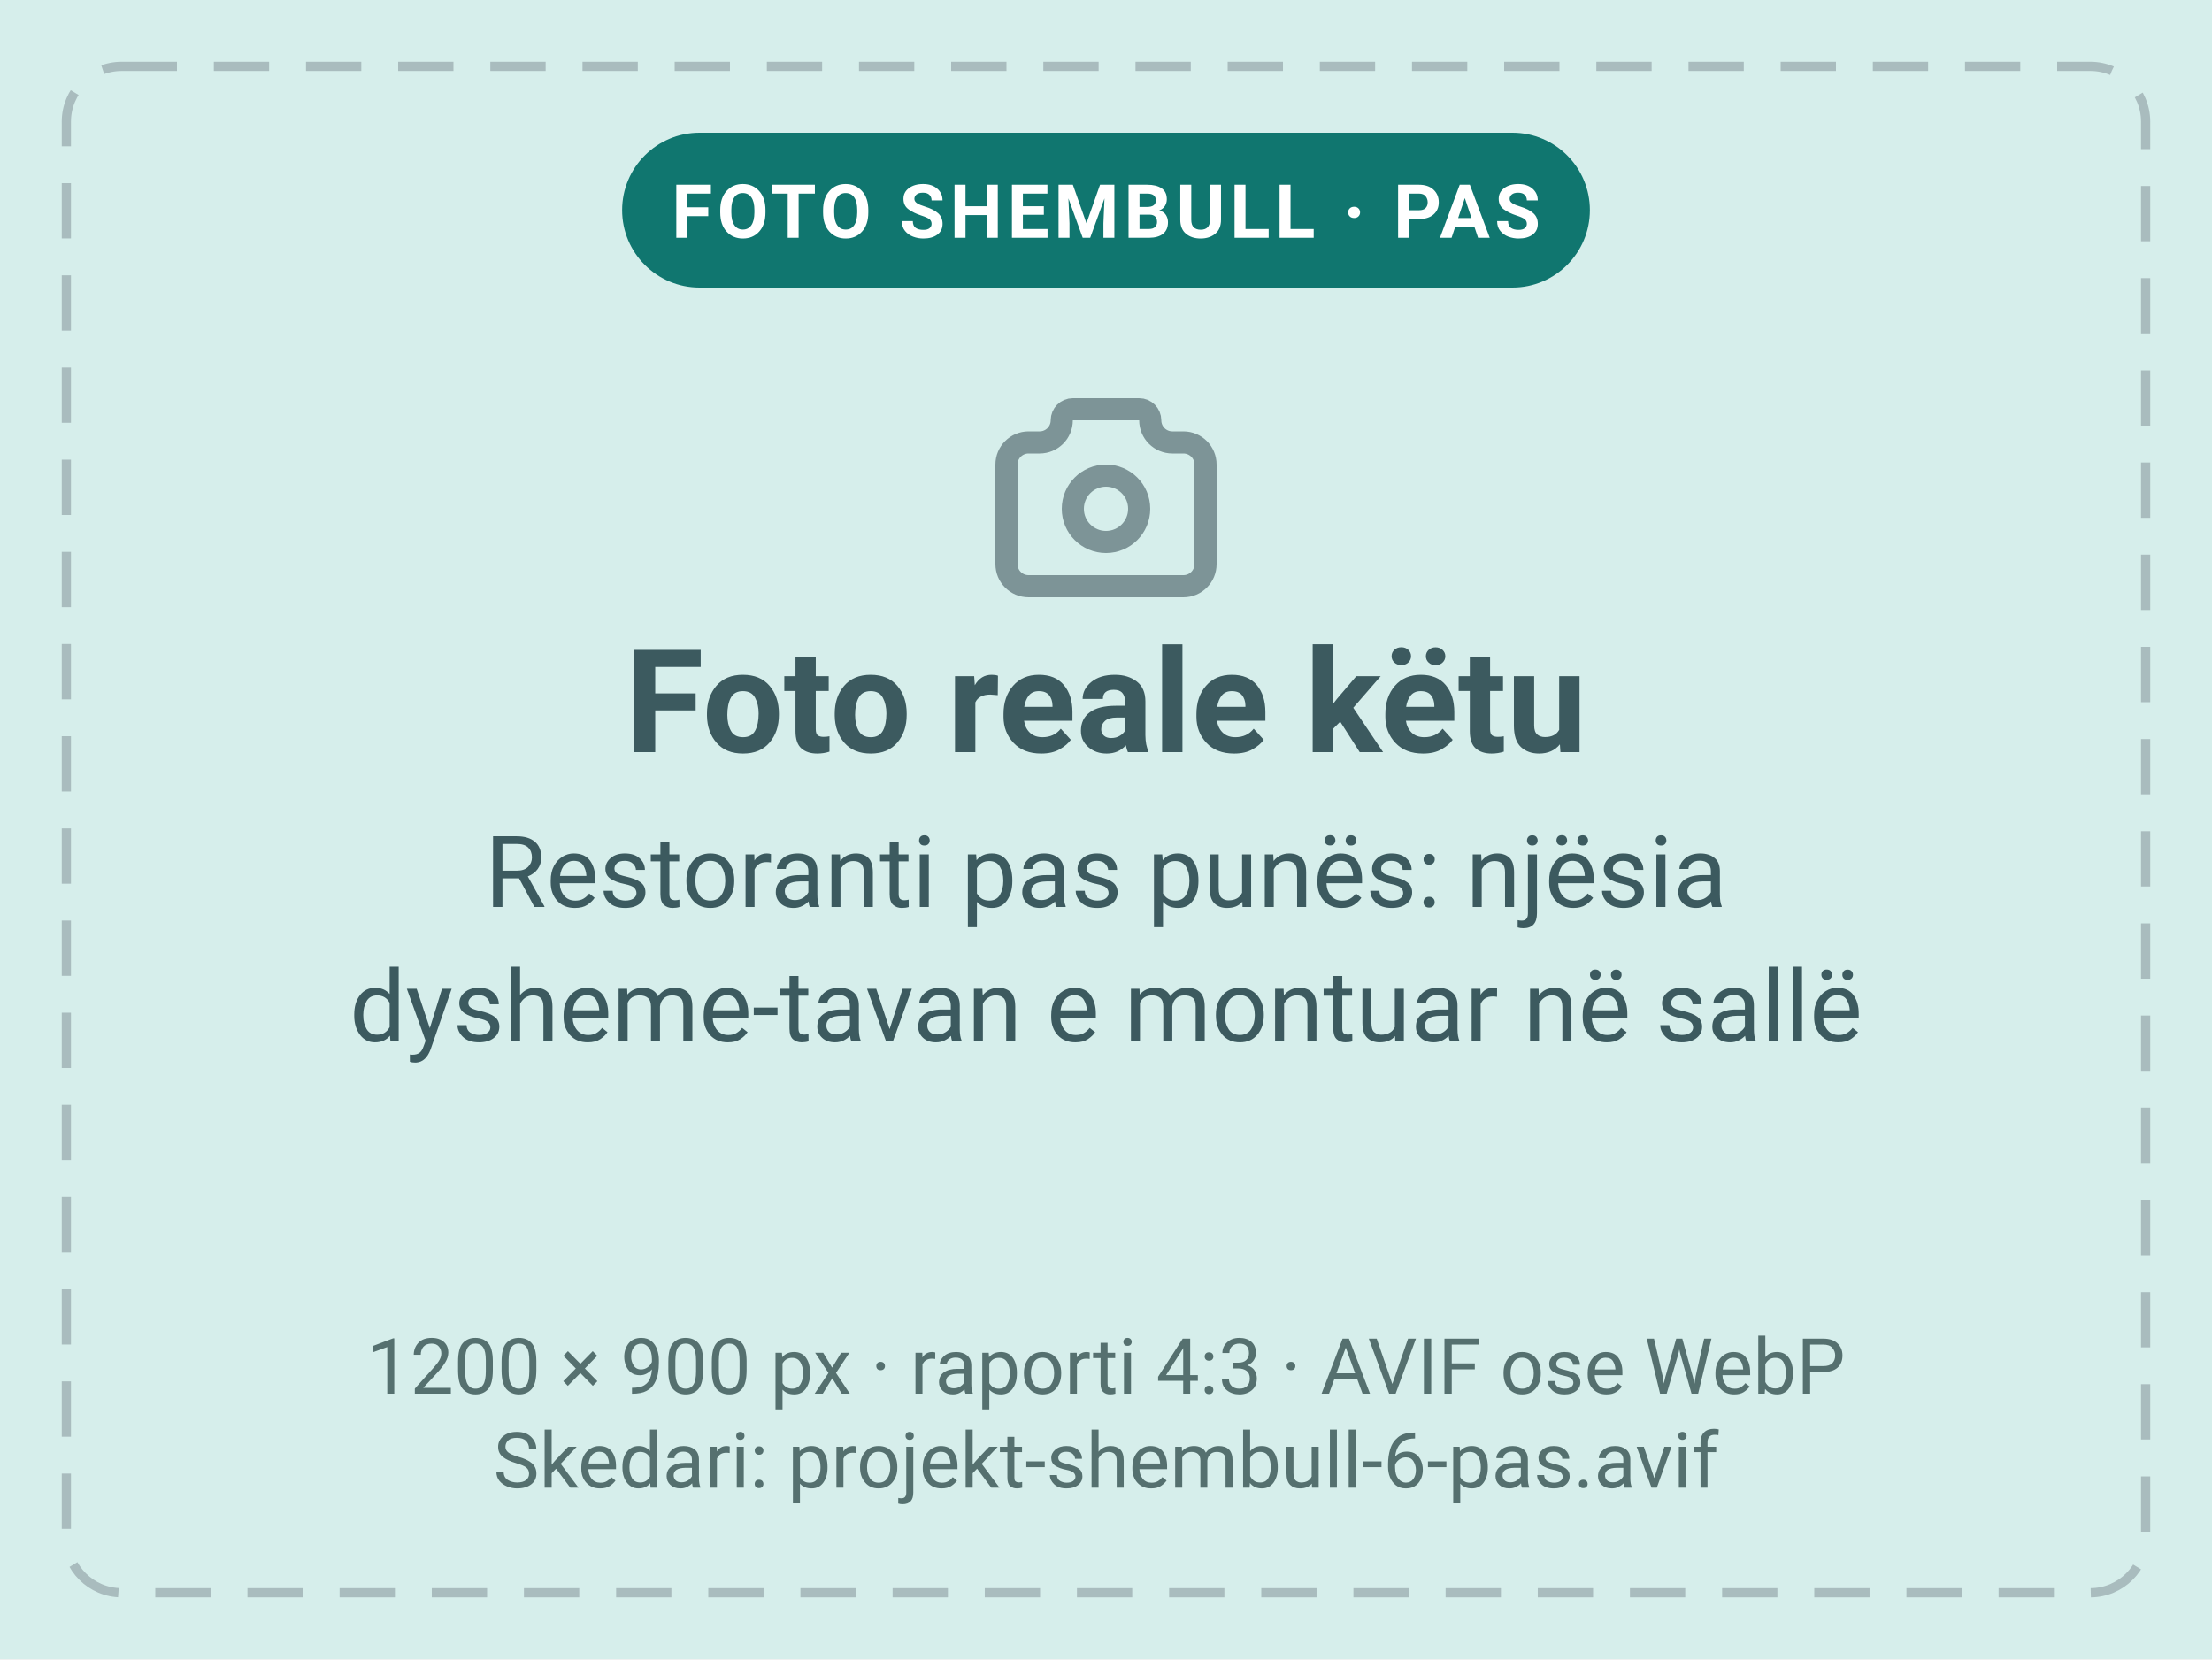
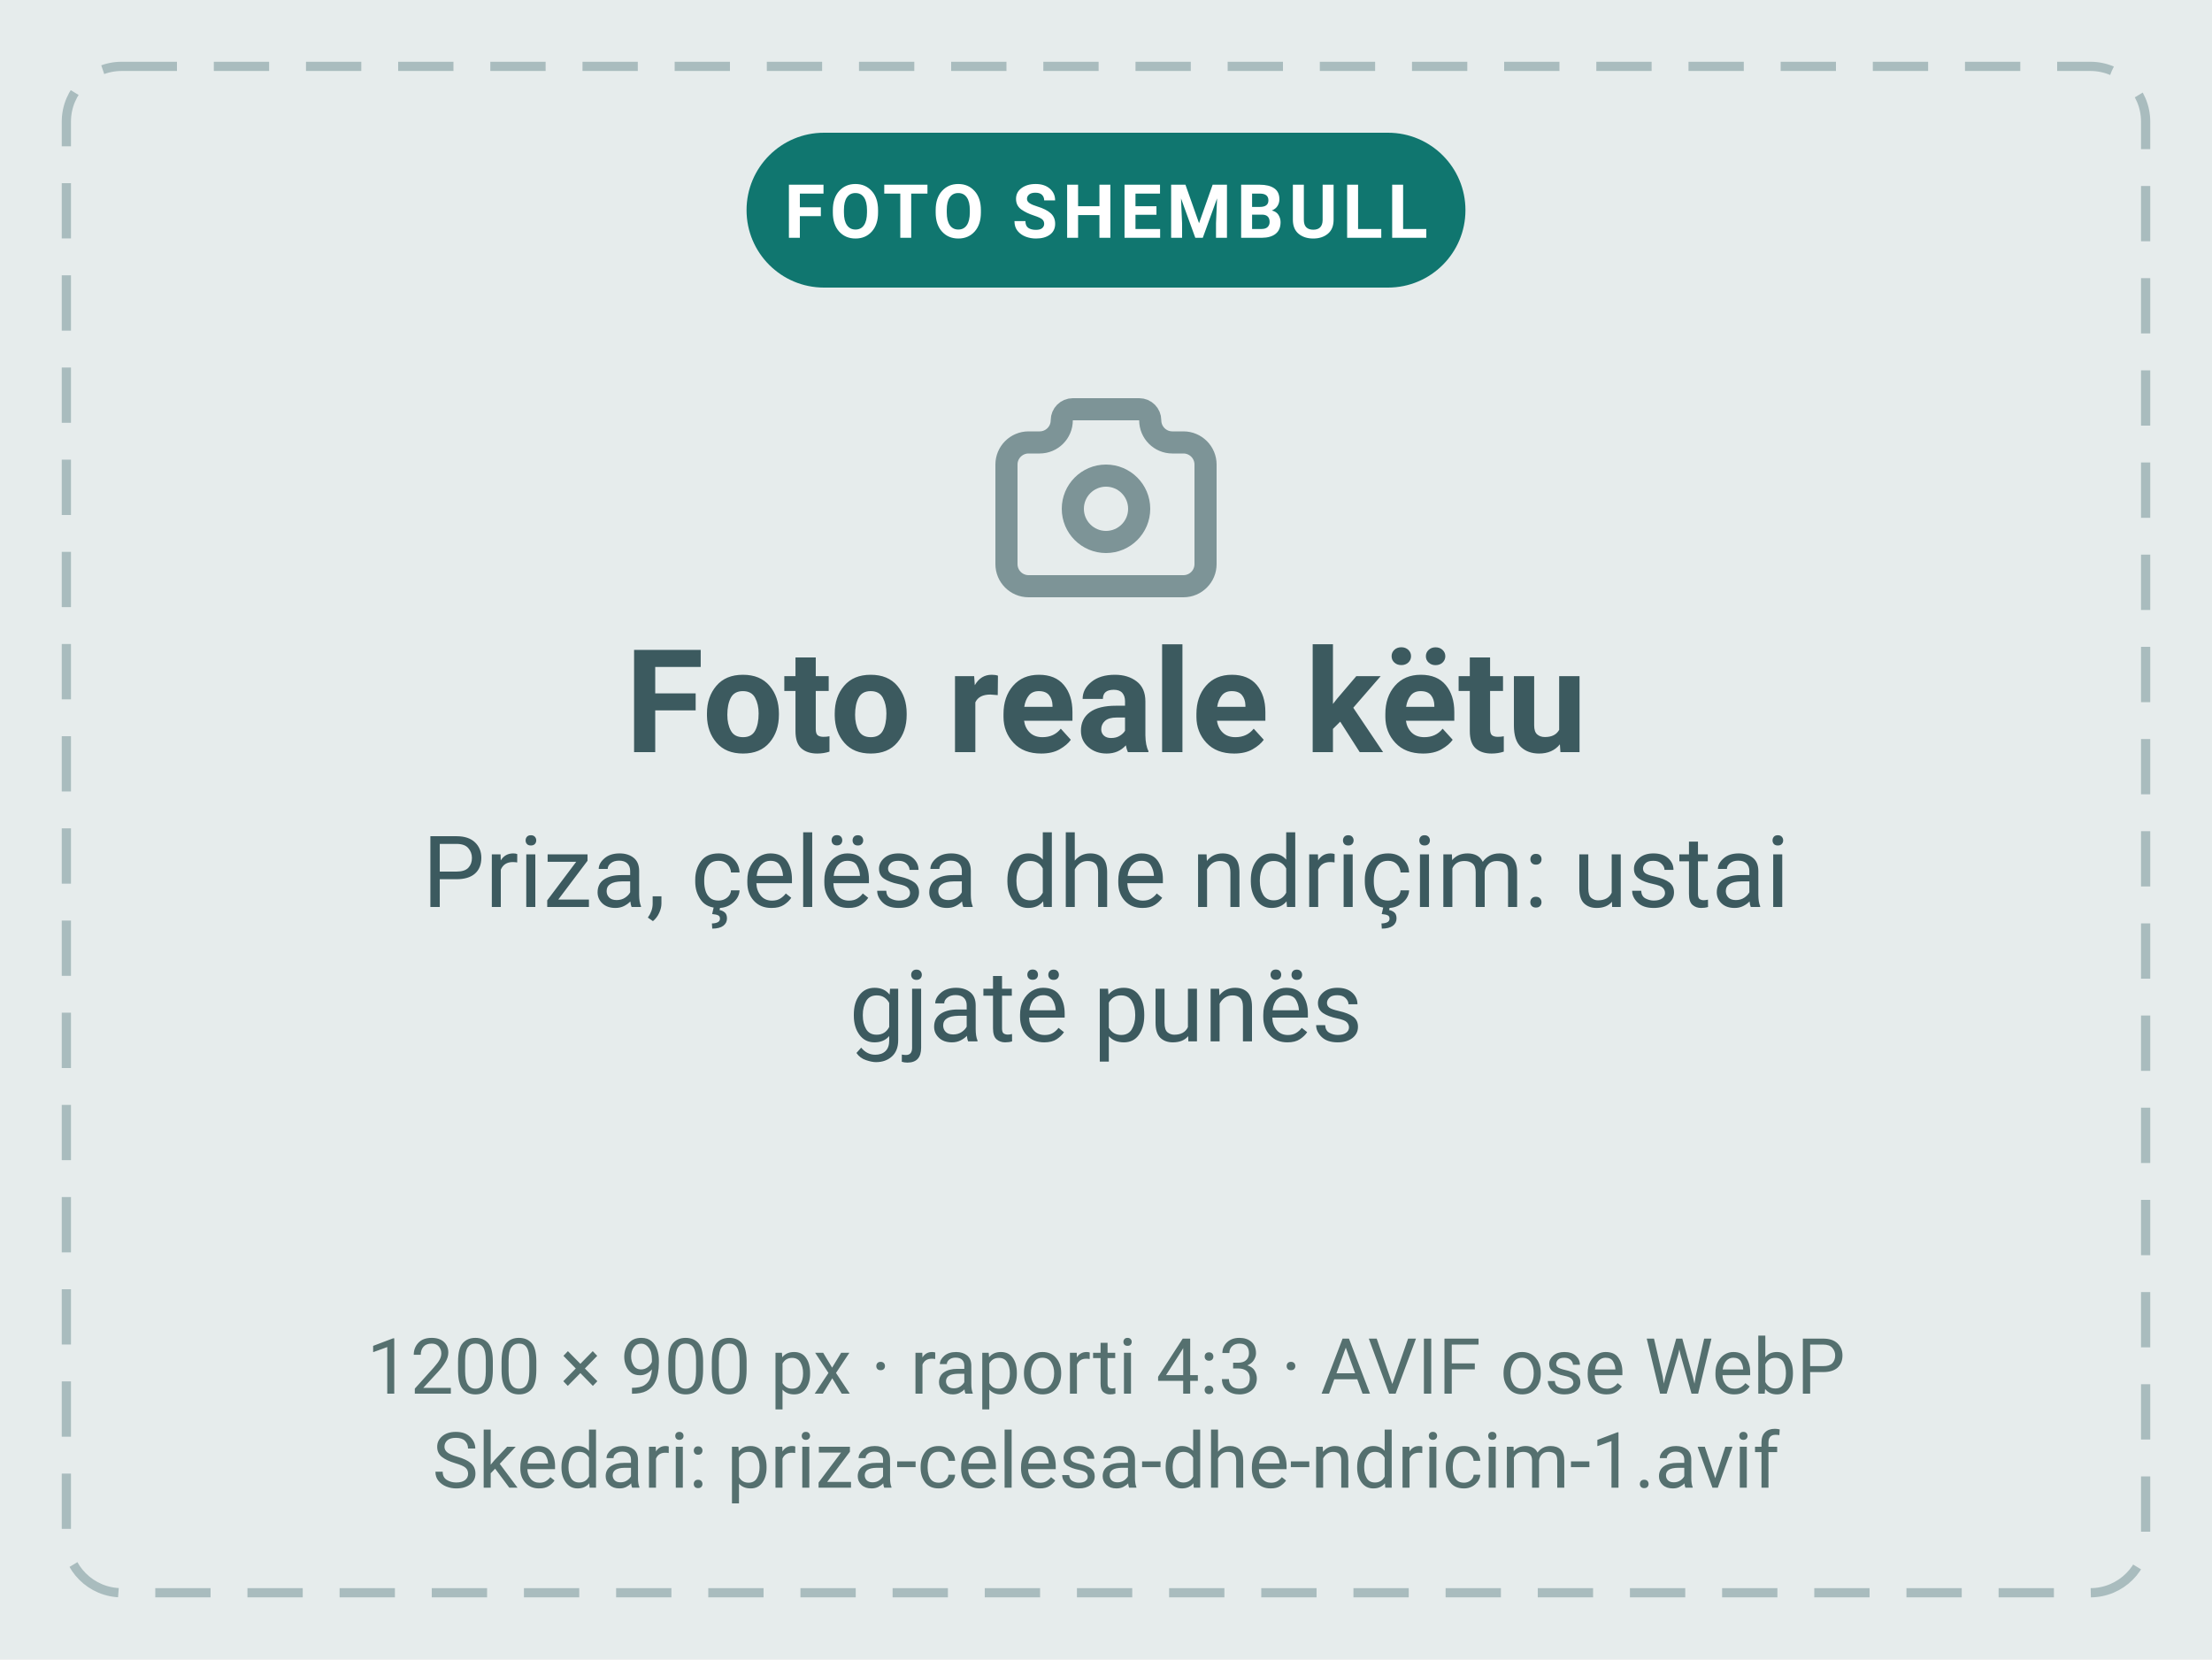
<svg xmlns="http://www.w3.org/2000/svg" width="1200" height="900" viewBox="0 0 1200 900">
-   <rect width="1200" height="900" fill="#d6eeeb" />
+   <rect width="1200" height="900" fill="#e6ecec" />
  <rect x="36" y="36" width="1128" height="828" rx="30" fill="none" stroke="#a9bcbe" stroke-width="5" stroke-dasharray="30 20" />
-   <rect x="337.5" y="72" width="525" height="84" rx="42" fill="#10766f" />
-   <text x="600" y="129" text-anchor="middle" font-family="'Segoe UI', Roboto, system-ui, sans-serif" font-size="40.5" font-weight="700" letter-spacing="2.5" fill="#ffffff">FOTO SHEMBULL · PAS</text>
+   <rect x="405" y="72" width="390" height="84" rx="42" fill="#10766f" />
+   <text x="600" y="129" text-anchor="middle" font-family="'Segoe UI', Roboto, system-ui, sans-serif" font-size="40.5" font-weight="700" letter-spacing="2.5" fill="#ffffff">FOTO SHEMBULL</text>
  <g transform="translate(528 198) scale(6)" fill="none" stroke="#7d9497" stroke-width="2" stroke-linecap="round" stroke-linejoin="round">
    <path d="M5 7h1a2 2 0 0 0 2 -2a1 1 0 0 1 1 -1h6a1 1 0 0 1 1 1a2 2 0 0 0 2 2h1a2 2 0 0 1 2 2v9a2 2 0 0 1 -2 2h-14a2 2 0 0 1 -2 -2v-9a2 2 0 0 1 2 -2" />
    <path d="M9 13a3 3 0 1 0 6 0a3 3 0 0 0 -6 0" />
  </g>
  <text x="600" y="408" text-anchor="middle" font-family="'Segoe UI', Roboto, system-ui, sans-serif" font-size="78" font-weight="600" fill="#3c5a5f">Foto reale këtu</text>
-   <text x="600" y="492" text-anchor="middle" font-family="'Segoe UI', Roboto, system-ui, sans-serif" font-size="54" fill="#3c5a5f">Restoranti pas punës: njësia</text>
-   <text x="600" y="564.9" text-anchor="middle" font-family="'Segoe UI', Roboto, system-ui, sans-serif" font-size="54" fill="#3c5a5f">dysheme-tavan e montuar në sallë</text>
+   <text x="600" y="492" text-anchor="middle" font-family="'Segoe UI', Roboto, system-ui, sans-serif" font-size="54" fill="#3c5a5f">Priza, çelësa dhe ndriçim: ustai</text>
+   <text x="600" y="564.9" text-anchor="middle" font-family="'Segoe UI', Roboto, system-ui, sans-serif" font-size="54" fill="#3c5a5f">gjatë punës</text>
  <text x="600" y="756" text-anchor="middle" font-family="'Segoe UI', Roboto, system-ui, sans-serif" font-size="42" fill="#55706f">1200 × 900 px · raporti 4:3 · AVIF ose WebP</text>
-   <text x="600" y="807" text-anchor="middle" font-family="'Segoe UI', Roboto, system-ui, sans-serif" font-size="42" fill="#55706f">Skedari: projekt-shembull-6-pas.avif</text>
+   <text x="600" y="807" text-anchor="middle" font-family="'Segoe UI', Roboto, system-ui, sans-serif" font-size="42" fill="#55706f">Skedari: priza-celesa-dhe-ndricim-1.avif</text>
</svg>
